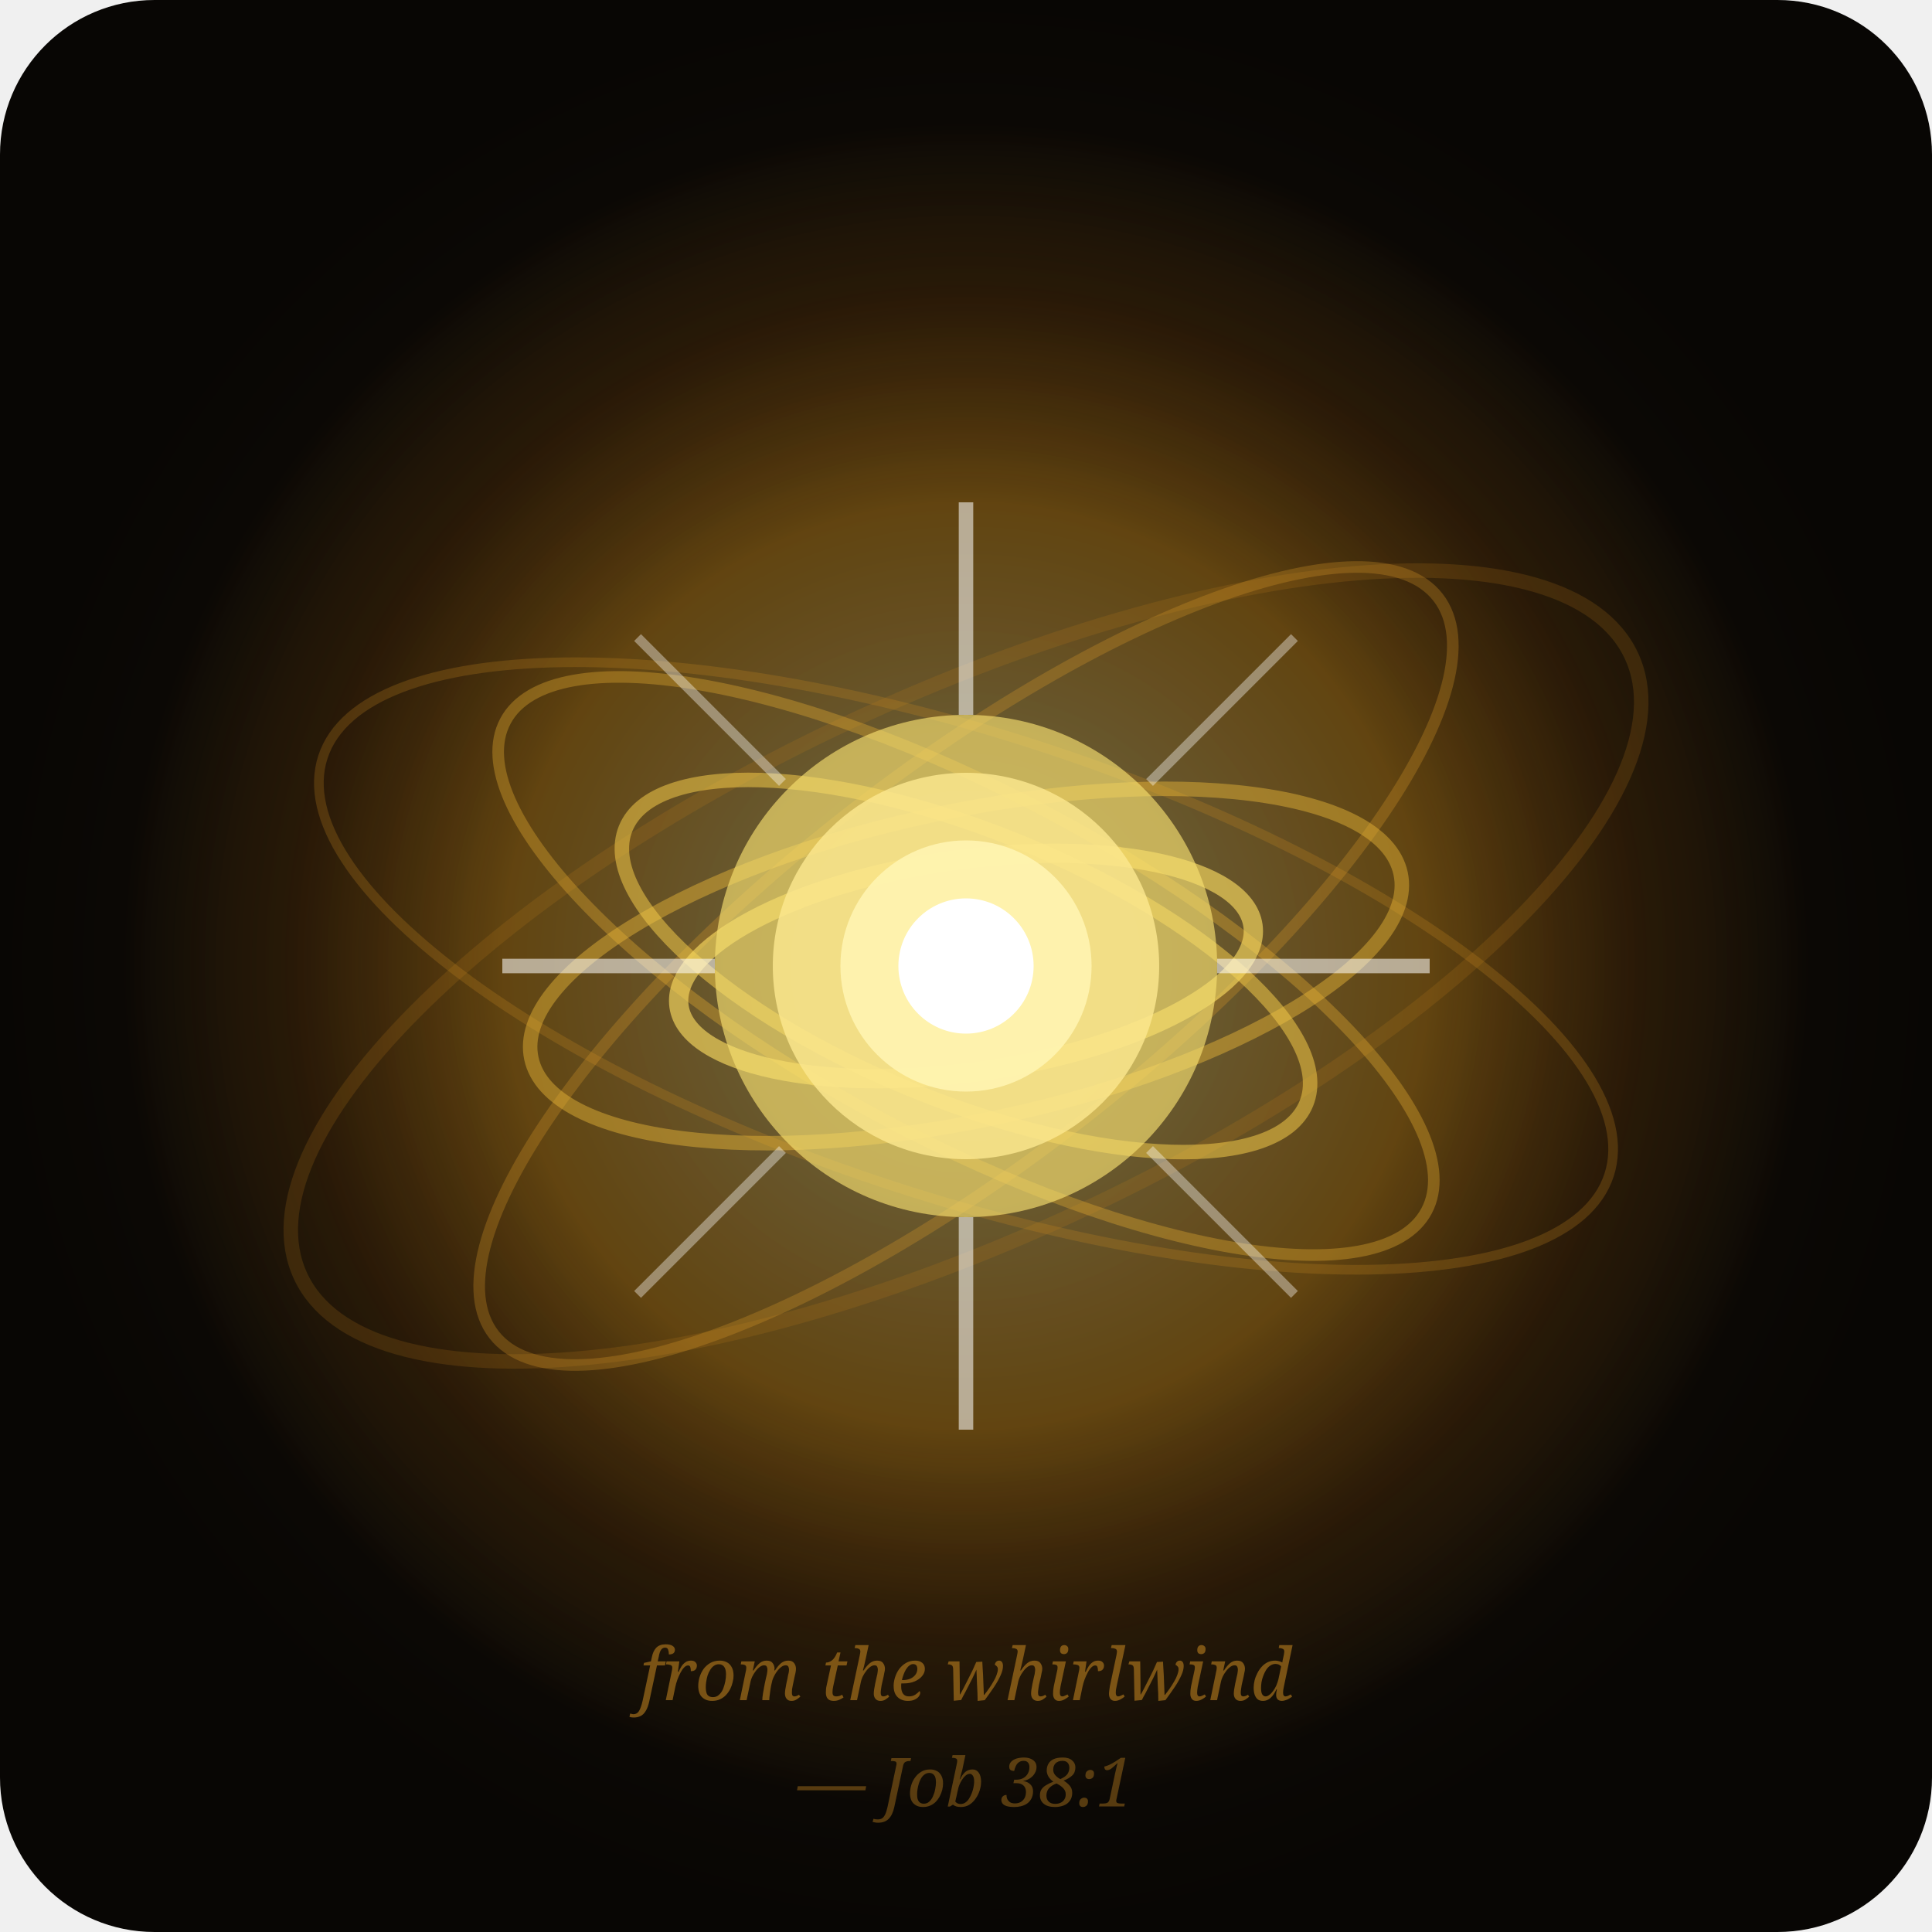
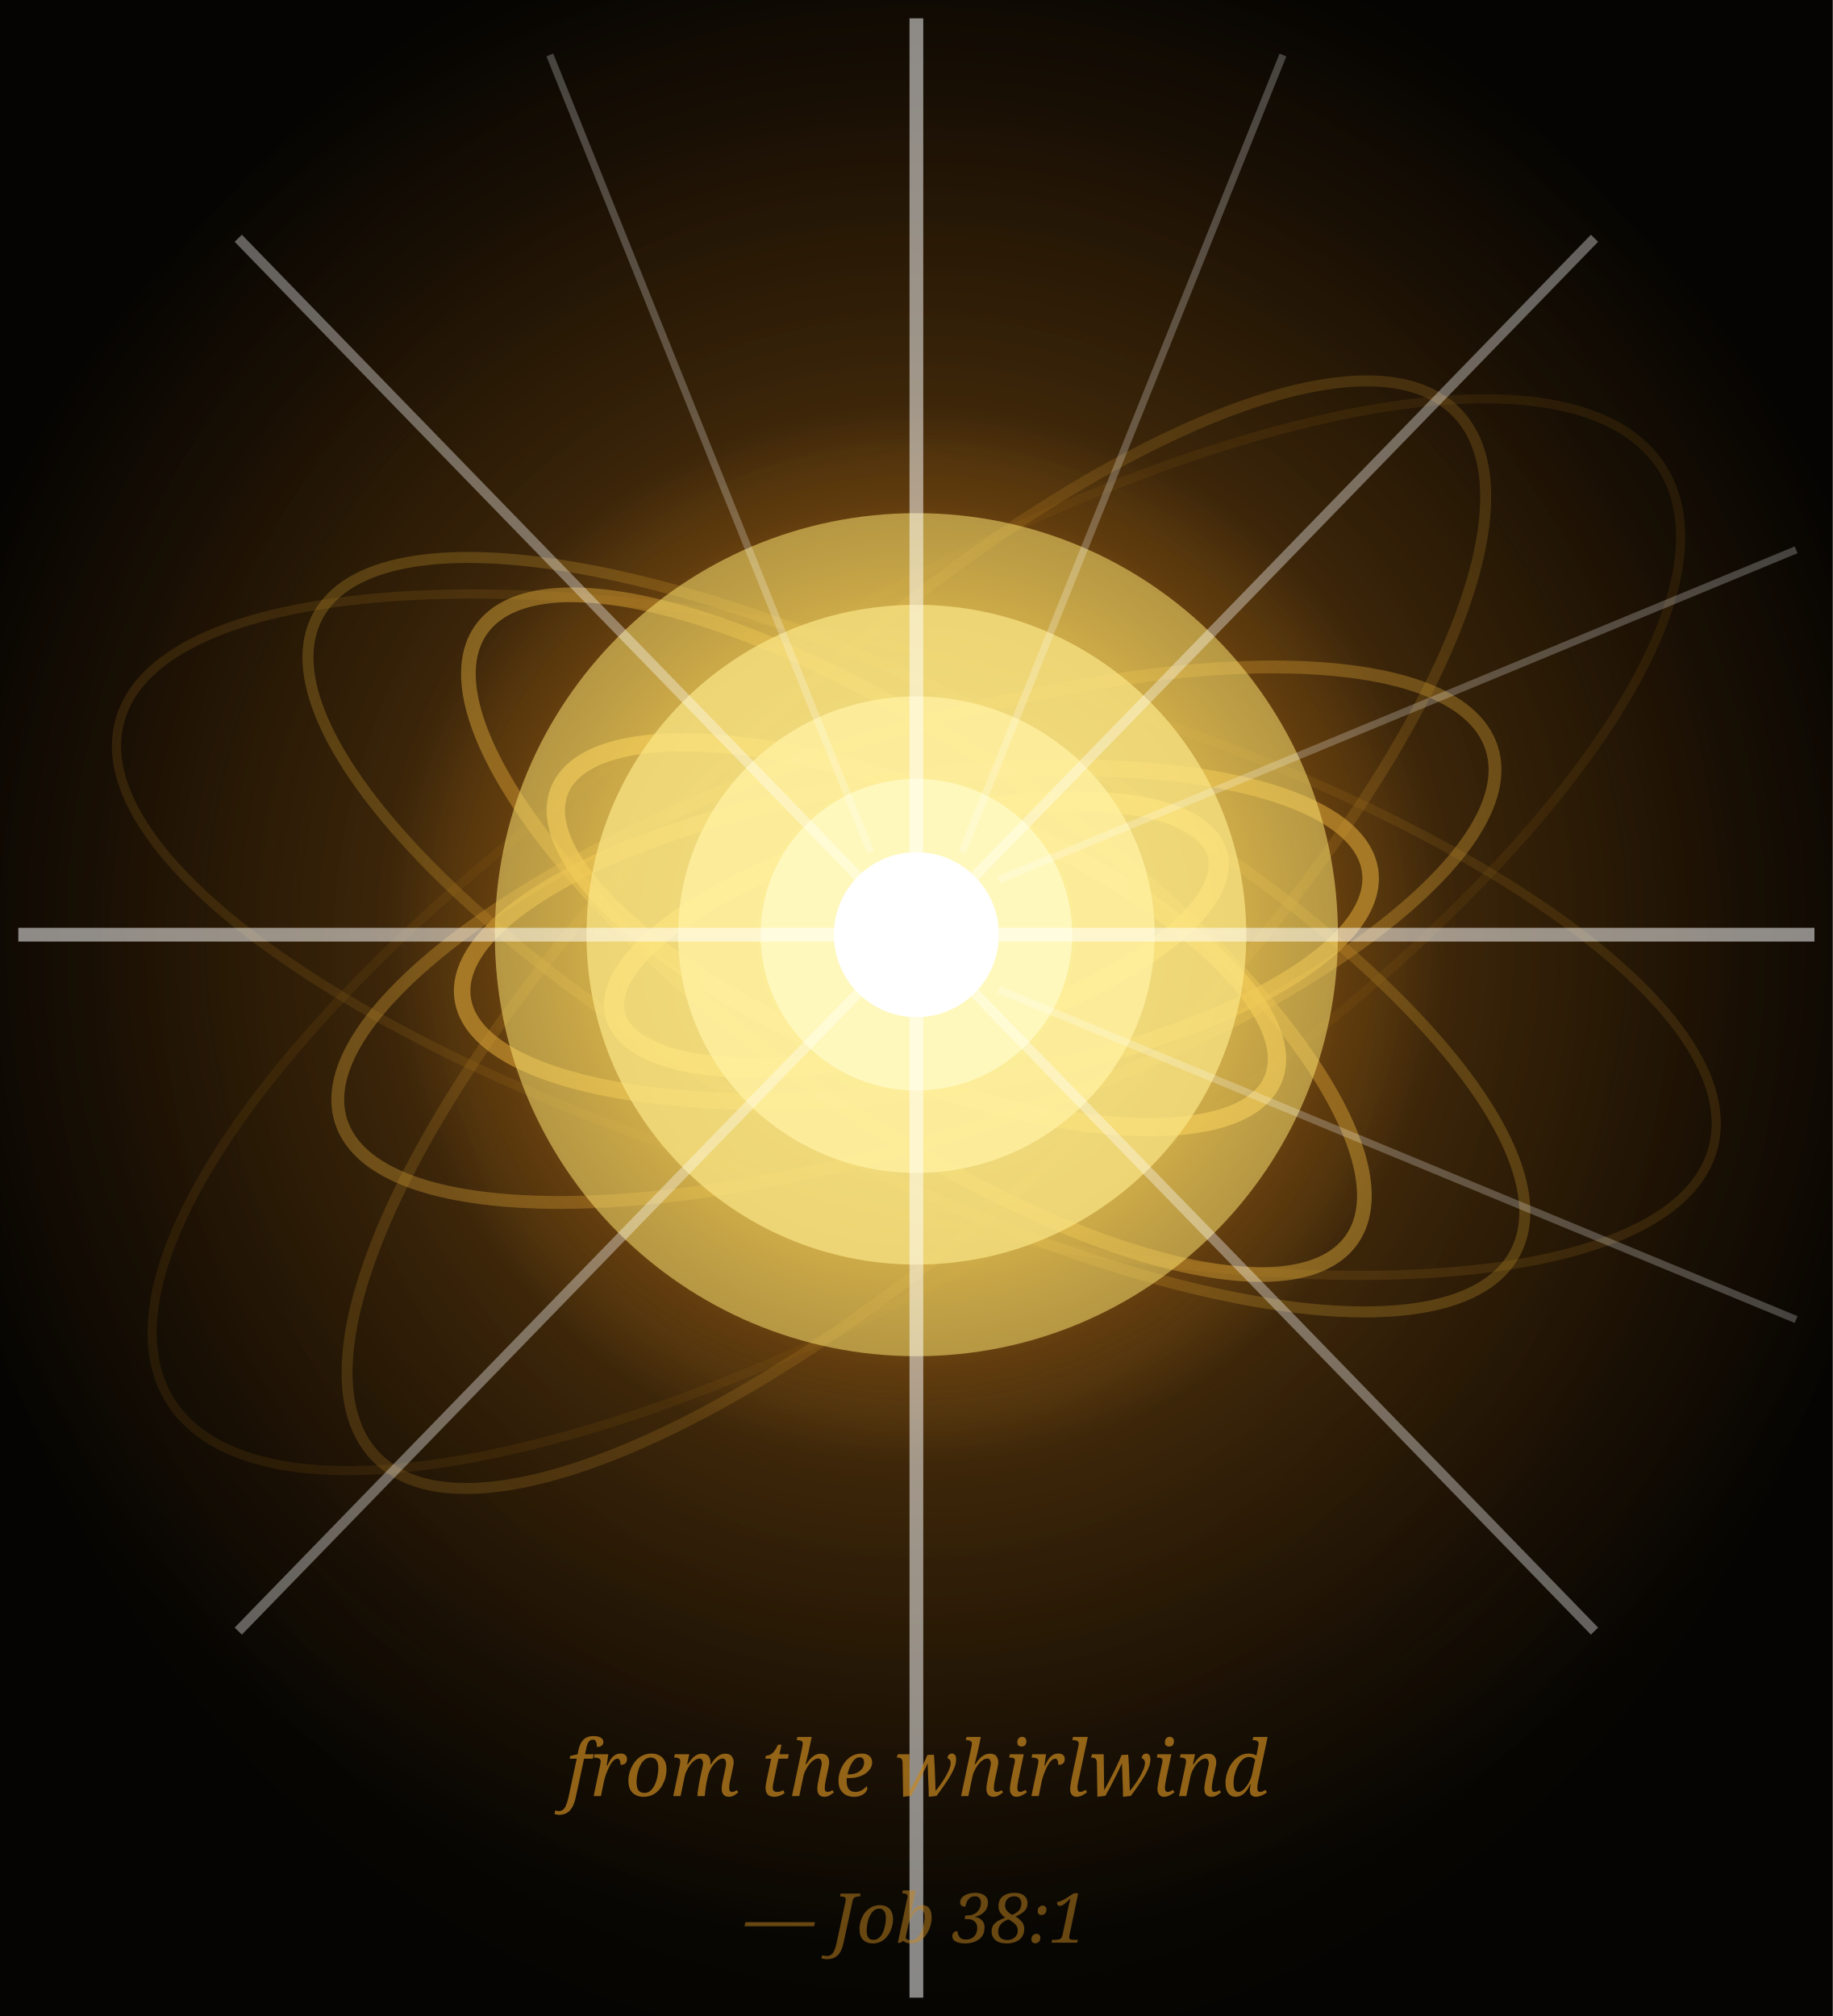
- <svg xmlns="http://www.w3.org/2000/svg" viewBox="0 0 200 200">
+ <svg xmlns="http://www.w3.org/2000/svg" viewBox="0 0 200 220">
  <defs>
-     <radialGradient id="bg" cx="50%" cy="50%" r="50%">
-       <stop offset="0%" stop-color="#20160a" />
-       <stop offset="100%" stop-color="#080604" />
+     <radialGradient id="bg" cx="50%" cy="48%" r="55%">
+       <stop offset="0%" stop-color="#1e1608" />
+       <stop offset="100%" stop-color="#050402" />
    </radialGradient>
    <radialGradient id="core" cx="50%" cy="50%" r="50%">
-       <stop offset="0%" stop-color="#fff8d0" />
-       <stop offset="25%" stop-color="#fce080" />
-       <stop offset="55%" stop-color="#f0a820" />
-       <stop offset="80%" stop-color="#c07010" stop-opacity="0.4" />
+       <stop offset="0%" stop-color="#ffffff" />
+       <stop offset="18%" stop-color="#fff6c0" />
+       <stop offset="38%" stop-color="#fce880" />
+       <stop offset="62%" stop-color="#f0a820" />
+       <stop offset="82%" stop-color="#c07010" stop-opacity="0.45" />
      <stop offset="100%" stop-color="#f0a820" stop-opacity="0" />
    </radialGradient>
+     <radialGradient id="aura" cx="50%" cy="50%" r="50%">
+       <stop offset="0%" stop-color="#ffd060" stop-opacity="0.85" />
+       <stop offset="45%" stop-color="#f09020" stop-opacity="0.38" />
+       <stop offset="100%" stop-color="#c06000" stop-opacity="0" />
+     </radialGradient>
  </defs>
-   <rect width="200" height="200" rx="16" fill="url(#bg)" />
-   <circle cx="100" cy="100" r="88" fill="url(#core)" opacity="0.35" />
-   <ellipse cx="100" cy="100" rx="76" ry="28" fill="none" stroke="#b87818" stroke-width="1.5" opacity="0.20" transform="rotate(-25 100 100)" />
-   <ellipse cx="100" cy="100" rx="70" ry="24" fill="none" stroke="#c88820" stroke-width="1" opacity="0.25" transform="rotate(18 100 100)" />
-   <ellipse cx="100" cy="100" rx="62" ry="20" fill="none" stroke="#d89828" stroke-width="1.2" opacity="0.30" transform="rotate(-38 100 100)" />
-   <ellipse cx="100" cy="100" rx="54" ry="18" fill="none" stroke="#e0a830" stroke-width="1.2" opacity="0.38" transform="rotate(28 100 100)" />
-   <ellipse cx="100" cy="100" rx="46" ry="16" fill="none" stroke="#eab838" stroke-width="1.5" opacity="0.45" transform="rotate(-12 100 100)" />
-   <ellipse cx="100" cy="100" rx="38" ry="14" fill="none" stroke="#f0c848" stroke-width="1.5" opacity="0.55" transform="rotate(22 100 100)" />
-   <ellipse cx="100" cy="100" rx="30" ry="11" fill="none" stroke="#f8d860" stroke-width="2" opacity="0.65" transform="rotate(-8 100 100)" />
-   <circle cx="100" cy="100" r="26" fill="#f8e070" opacity="0.65" />
-   <circle cx="100" cy="100" r="20" fill="#fce890" opacity="0.80" />
-   <circle cx="100" cy="100" r="13" fill="#fff4b0" opacity="0.92" />
-   <circle cx="100" cy="100" r="7" fill="white" />
-   <line x1="100" y1="74" x2="100" y2="52" stroke="white" stroke-width="1.5" opacity="0.55" />
-   <line x1="100" y1="126" x2="100" y2="148" stroke="white" stroke-width="1.5" opacity="0.55" />
-   <line x1="74" y1="100" x2="52" y2="100" stroke="white" stroke-width="1.5" opacity="0.55" />
-   <line x1="126" y1="100" x2="148" y2="100" stroke="white" stroke-width="1.5" opacity="0.55" />
-   <line x1="81" y1="81" x2="66" y2="66" stroke="white" stroke-width="1" opacity="0.38" />
-   <line x1="119" y1="81" x2="134" y2="66" stroke="white" stroke-width="1" opacity="0.38" />
-   <line x1="81" y1="119" x2="66" y2="134" stroke="white" stroke-width="1" opacity="0.38" />
-   <line x1="119" y1="119" x2="134" y2="134" stroke="white" stroke-width="1" opacity="0.38" />
-   <text x="100" y="176" text-anchor="middle" font-size="7.5" fill="#c88820" opacity="0.55" font-family="Georgia, serif" font-style="italic">from the whirlwind</text>
-   <text x="100" y="187" text-anchor="middle" font-size="7" fill="#c88820" opacity="0.40" font-family="Georgia, serif" font-style="italic">— Job 38:1</text>
+   <rect width="200" height="220" fill="url(#bg)" />
+   <circle cx="100" cy="102" r="110" fill="url(#aura)" opacity="0.6" />
+   <ellipse cx="100" cy="102" rx="96" ry="34" fill="none" stroke="#7a5010" stroke-width="1" opacity="0.20" transform="rotate(-32 100 102)" />
+   <ellipse cx="100" cy="102" rx="90" ry="30" fill="none" stroke="#8a6018" stroke-width="1" opacity="0.24" transform="rotate(15 100 102)" />
+   <ellipse cx="100" cy="102" rx="82" ry="28" fill="none" stroke="#9a7020" stroke-width="1.2" opacity="0.30" transform="rotate(-44 100 102)" />
+   <ellipse cx="100" cy="102" rx="74" ry="25" fill="none" stroke="#aa8028" stroke-width="1.2" opacity="0.36" transform="rotate(28 100 102)" />
+   <ellipse cx="100" cy="102" rx="66" ry="22" fill="none" stroke="#c09030" stroke-width="1.4" opacity="0.42" transform="rotate(-18 100 102)" />
+   <ellipse cx="100" cy="102" rx="58" ry="20" fill="none" stroke="#d0a038" stroke-width="1.6" opacity="0.50" transform="rotate(35 100 102)" />
+   <ellipse cx="100" cy="102" rx="50" ry="17" fill="none" stroke="#e0b040" stroke-width="1.8" opacity="0.58" transform="rotate(-8 100 102)" />
+   <ellipse cx="100" cy="102" rx="42" ry="15" fill="none" stroke="#ecbf50" stroke-width="2.0" transform="rotate(22 100 102)" opacity="0.68" />
+   <ellipse cx="100" cy="102" rx="34" ry="12" fill="none" stroke="#f8cf60" stroke-width="2.2" transform="rotate(-15 100 102)" opacity="0.78" />
+   <circle cx="100" cy="102" r="58" fill="url(#core)" opacity="0.42" />
+   <circle cx="100" cy="102" r="46" fill="#f8e070" opacity="0.55" />
+   <circle cx="100" cy="102" r="36" fill="#fce888" opacity="0.68" />
+   <circle cx="100" cy="102" r="26" fill="#fff0a0" opacity="0.82" />
+   <circle cx="100" cy="102" r="17" fill="#fff8c0" opacity="0.92" />
+   <circle cx="100" cy="102" r="9" fill="white" />
+   <line x1="100" y1="93" x2="100" y2="2" stroke="white" stroke-width="1.5" opacity="0.52" />
+   <line x1="100" y1="111" x2="100" y2="218" stroke="white" stroke-width="1.5" opacity="0.52" />
+   <line x1="91" y1="102" x2="2" y2="102" stroke="white" stroke-width="1.5" opacity="0.52" />
+   <line x1="109" y1="102" x2="198" y2="102" stroke="white" stroke-width="1.5" opacity="0.52" />
+   <line x1="94" y1="96" x2="26" y2="26" stroke="white" stroke-width="1.1" opacity="0.36" />
+   <line x1="106" y1="96" x2="174" y2="26" stroke="white" stroke-width="1.1" opacity="0.36" />
+   <line x1="94" y1="108" x2="26" y2="178" stroke="white" stroke-width="1.1" opacity="0.36" />
+   <line x1="106" y1="108" x2="174" y2="178" stroke="white" stroke-width="1.1" opacity="0.36" />
+   <line x1="95" y1="93" x2="60" y2="6" stroke="white" stroke-width="0.8" opacity="0.24" />
+   <line x1="105" y1="93" x2="140" y2="6" stroke="white" stroke-width="0.8" opacity="0.24" />
+   <line x1="109" y1="96" x2="196" y2="60" stroke="white" stroke-width="0.8" opacity="0.24" />
+   <line x1="109" y1="108" x2="196" y2="144" stroke="white" stroke-width="0.8" opacity="0.24" />
+   <text x="100" y="196" text-anchor="middle" font-size="8.5" fill="#c88820" opacity="0.70" font-family="Georgia, serif" font-style="italic">from the whirlwind</text>
+   <text x="100" y="212" text-anchor="middle" font-size="7.5" fill="#c88820" opacity="0.50" font-family="Georgia, serif" font-style="italic">— Job 38:1</text>
</svg>
